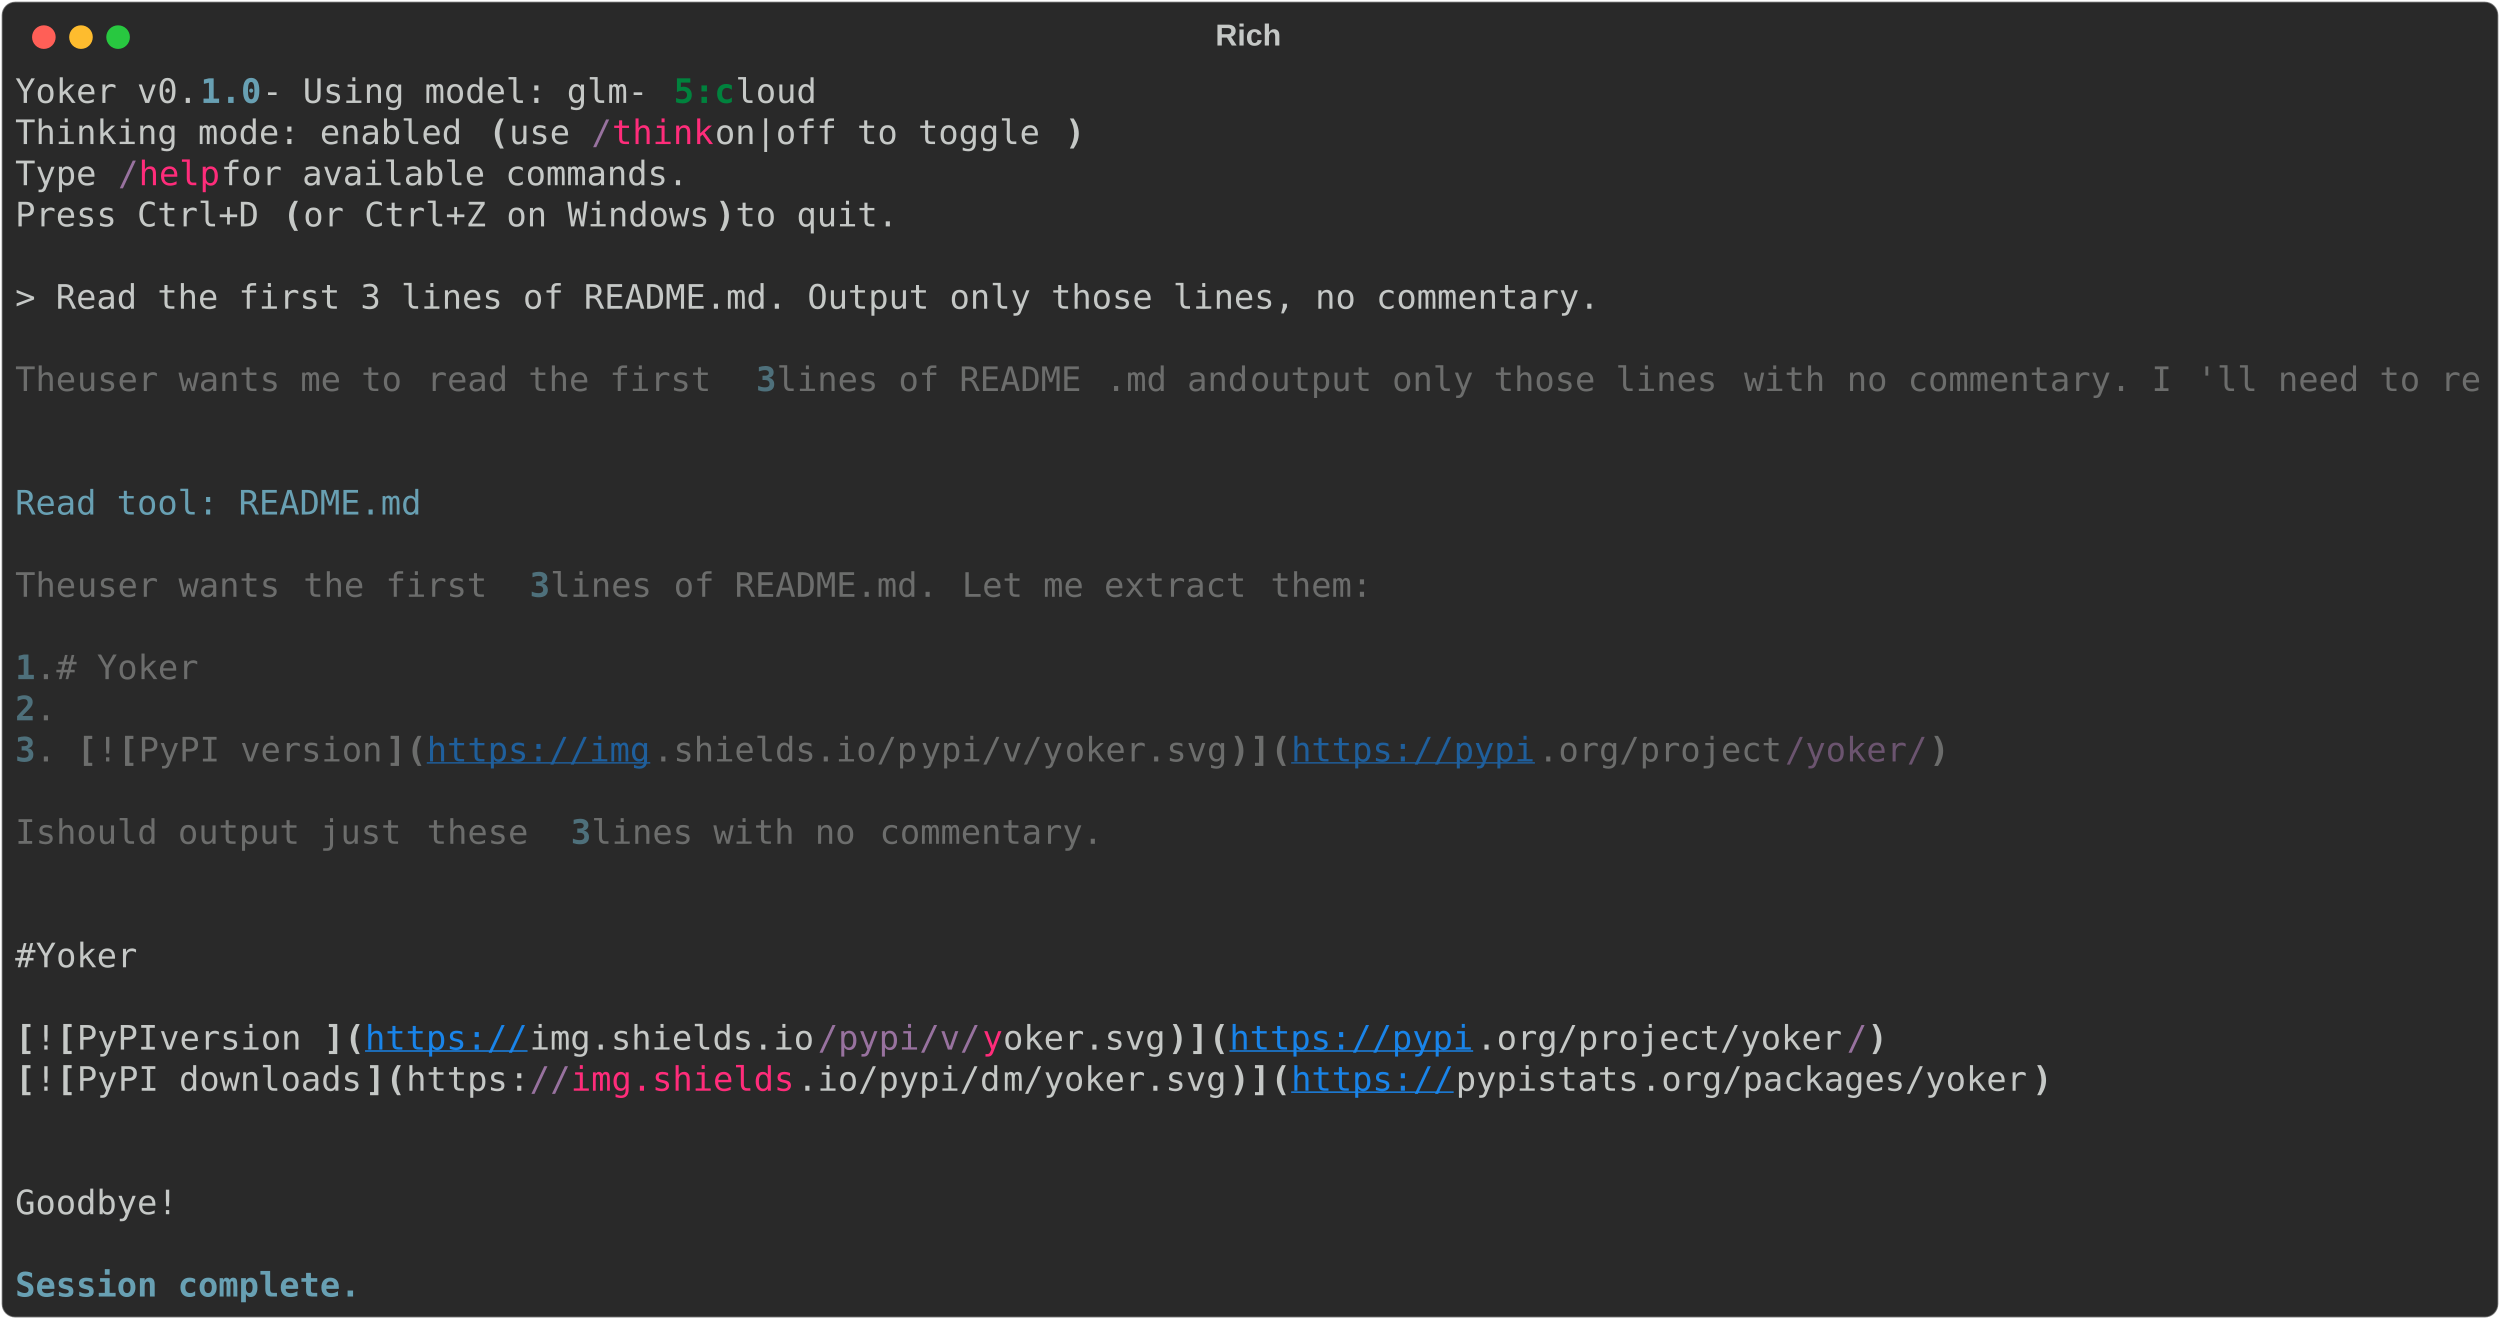
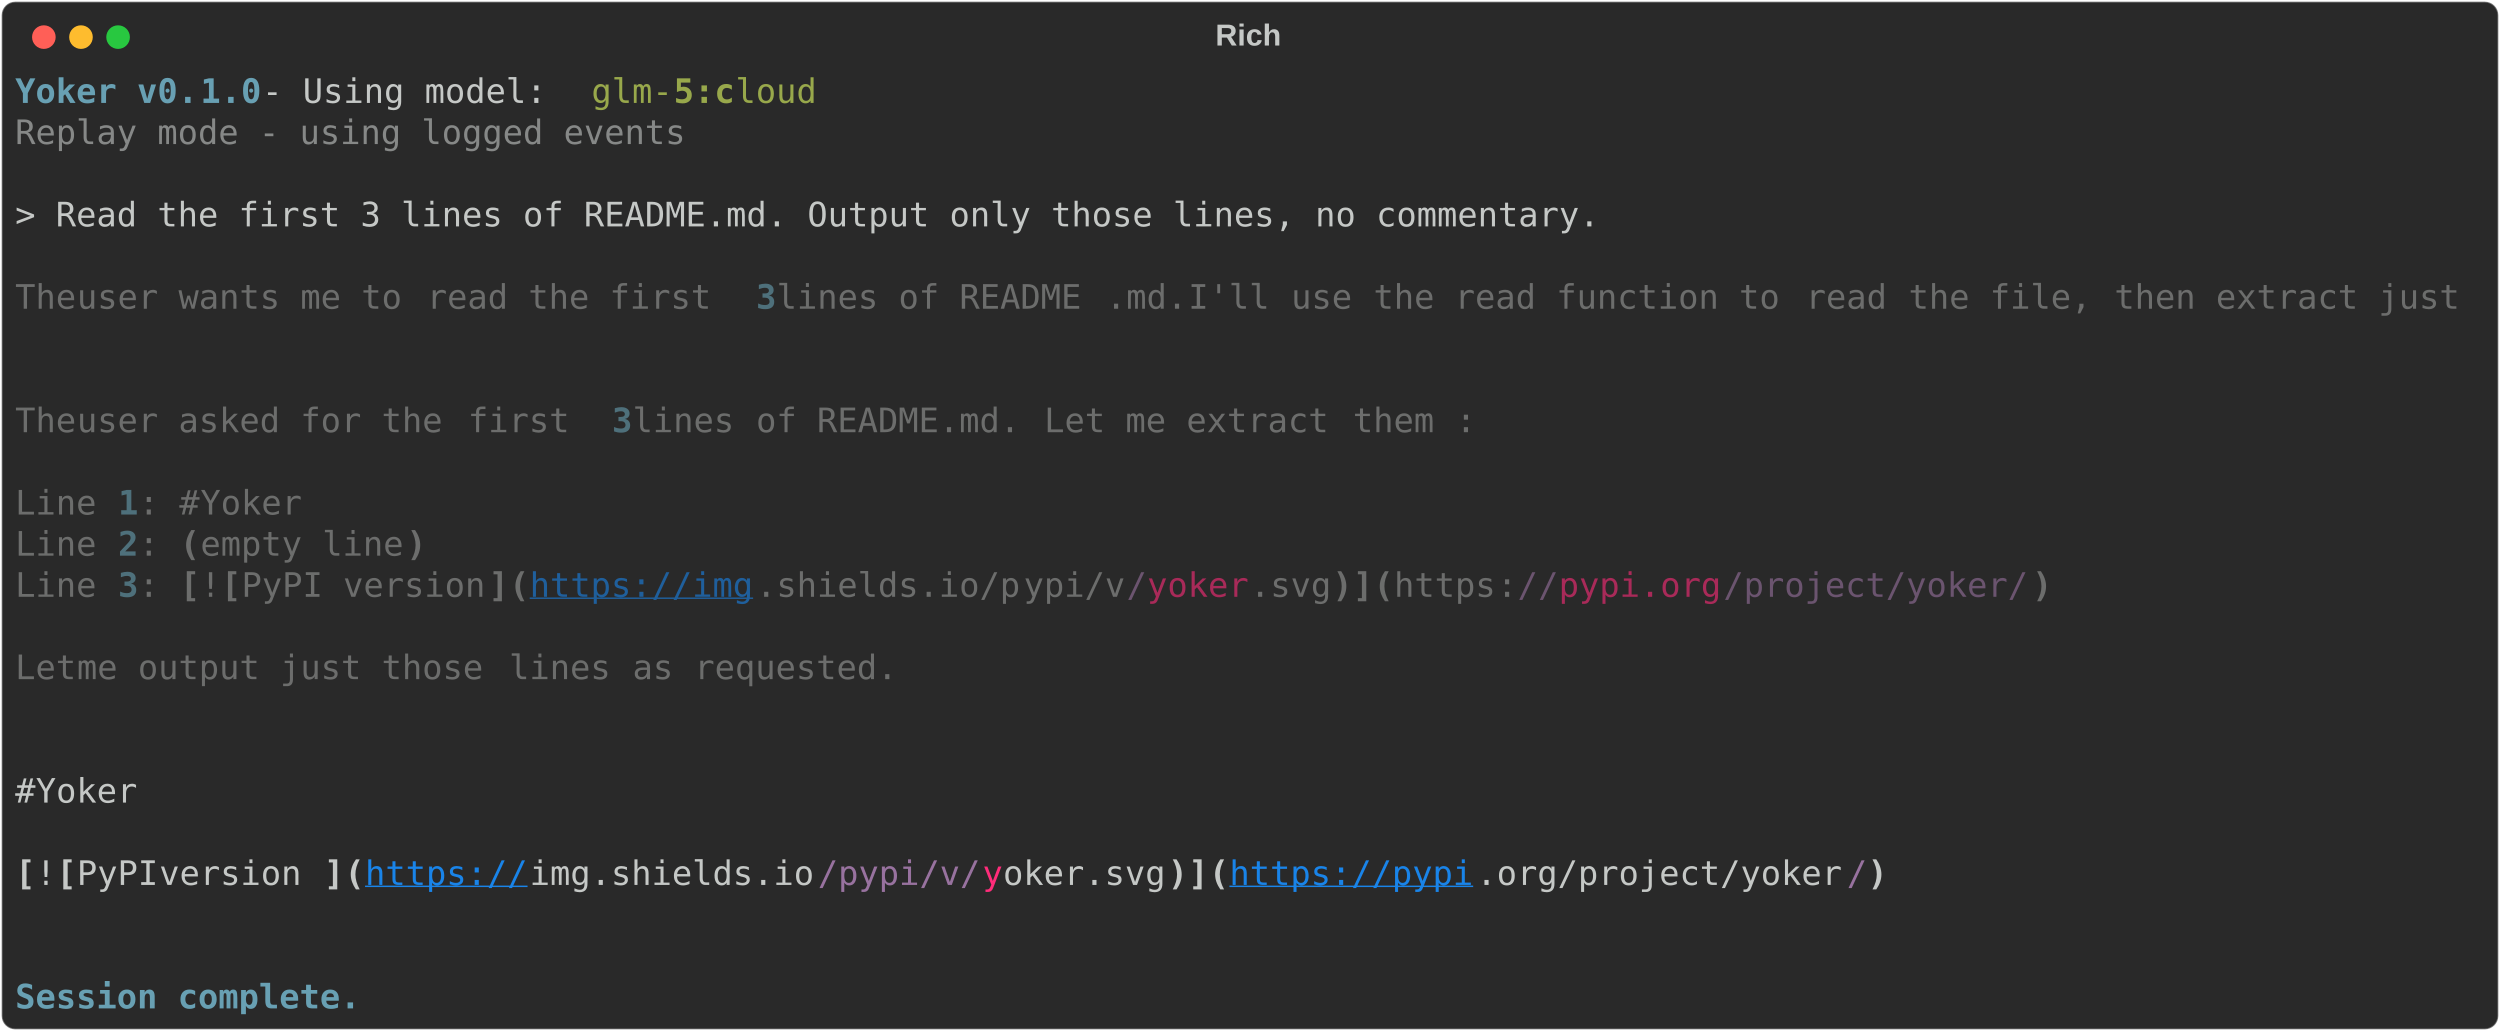
- <svg xmlns="http://www.w3.org/2000/svg" class="rich-terminal" viewBox="0 0 1482 782.0">
+ <svg xmlns="http://www.w3.org/2000/svg" class="rich-terminal" viewBox="0 0 1482 611.2">
  <style>

    @font-face {
        font-family: "Fira Code";
        src: local("FiraCode-Regular"),
                url("https://cdnjs.cloudflare.com/ajax/libs/firacode/6.2.0/woff2/FiraCode-Regular.woff2") format("woff2"),
                url("https://cdnjs.cloudflare.com/ajax/libs/firacode/6.2.0/woff/FiraCode-Regular.woff") format("woff");
        font-style: normal;
        font-weight: 400;
    }
    @font-face {
        font-family: "Fira Code";
        src: local("FiraCode-Bold"),
                url("https://cdnjs.cloudflare.com/ajax/libs/firacode/6.2.0/woff2/FiraCode-Bold.woff2") format("woff2"),
                url("https://cdnjs.cloudflare.com/ajax/libs/firacode/6.2.0/woff/FiraCode-Bold.woff") format("woff");
        font-style: bold;
        font-weight: 700;
    }

-     .terminal-3262639065-matrix {
+     .terminal-3754626904-matrix {
        font-family: Fira Code, monospace;
        font-size: 20px;
        line-height: 24.4px;
        font-variant-east-asian: full-width;
    }

-     .terminal-3262639065-title {
+     .terminal-3754626904-title {
        font-size: 18px;
        font-weight: bold;
        font-family: arial;
    }

-     .terminal-3262639065-r1 { fill: #c5c8c6 }
- .terminal-3262639065-r2 { fill: #68a0b3;font-weight: bold }
- .terminal-3262639065-r3 { fill: #00823d;font-weight: bold }
- .terminal-3262639065-r4 { fill: #c5c8c6;font-weight: bold }
- .terminal-3262639065-r5 { fill: #98729f }
- .terminal-3262639065-r6 { fill: #ff2c7a }
- .terminal-3262639065-r7 { fill: #6c6d6c }
- .terminal-3262639065-r8 { fill: #4e707b;font-weight: bold }
- .terminal-3262639065-r9 { fill: #68a0b3 }
- .terminal-3262639065-r10 { fill: #6c6d6c;font-weight: bold }
- .terminal-3262639065-r11 { fill: #1f5f9c;text-decoration: underline; }
- .terminal-3262639065-r12 { fill: #6b546f }
- .terminal-3262639065-r13 { fill: #1984e9;text-decoration: underline; }
+     .terminal-3754626904-r1 { fill: #68a0b3;font-weight: bold }
+ .terminal-3754626904-r2 { fill: #c5c8c6 }
+ .terminal-3754626904-r3 { fill: #98a84b }
+ .terminal-3754626904-r4 { fill: #98a84b;font-weight: bold }
+ .terminal-3754626904-r5 { fill: #868887 }
+ .terminal-3754626904-r6 { fill: #6c6d6c }
+ .terminal-3754626904-r7 { fill: #4e707b;font-weight: bold }
+ .terminal-3754626904-r8 { fill: #6c6d6c;font-weight: bold }
+ .terminal-3754626904-r9 { fill: #1f5f9c;text-decoration: underline; }
+ .terminal-3754626904-r10 { fill: #6b546f }
+ .terminal-3754626904-r11 { fill: #a92a59 }
+ .terminal-3754626904-r12 { fill: #c5c8c6;font-weight: bold }
+ .terminal-3754626904-r13 { fill: #1984e9;text-decoration: underline; }
+ .terminal-3754626904-r14 { fill: #98729f }
+ .terminal-3754626904-r15 { fill: #ff2c7a }
    </style>
  <defs>
-     <clipPath id="terminal-3262639065-clip-terminal">
-       <rect x="0" y="0" width="1463.0" height="731.0" />
-     </clipPath>
-     <clipPath id="terminal-3262639065-line-0">
+     <clipPath id="terminal-3754626904-clip-terminal">
+       <rect x="0" y="0" width="1463.0" height="560.2" />
+     </clipPath>
+     <clipPath id="terminal-3754626904-line-0">
      <rect x="0" y="1.5" width="1464" height="24.65" />
    </clipPath>
-     <clipPath id="terminal-3262639065-line-1">
+     <clipPath id="terminal-3754626904-line-1">
      <rect x="0" y="25.9" width="1464" height="24.65" />
    </clipPath>
-     <clipPath id="terminal-3262639065-line-2">
+     <clipPath id="terminal-3754626904-line-2">
      <rect x="0" y="50.3" width="1464" height="24.65" />
    </clipPath>
-     <clipPath id="terminal-3262639065-line-3">
+     <clipPath id="terminal-3754626904-line-3">
      <rect x="0" y="74.7" width="1464" height="24.65" />
    </clipPath>
-     <clipPath id="terminal-3262639065-line-4">
+     <clipPath id="terminal-3754626904-line-4">
      <rect x="0" y="99.1" width="1464" height="24.65" />
    </clipPath>
-     <clipPath id="terminal-3262639065-line-5">
+     <clipPath id="terminal-3754626904-line-5">
      <rect x="0" y="123.5" width="1464" height="24.65" />
    </clipPath>
-     <clipPath id="terminal-3262639065-line-6">
+     <clipPath id="terminal-3754626904-line-6">
      <rect x="0" y="147.9" width="1464" height="24.65" />
    </clipPath>
-     <clipPath id="terminal-3262639065-line-7">
+     <clipPath id="terminal-3754626904-line-7">
      <rect x="0" y="172.3" width="1464" height="24.65" />
    </clipPath>
-     <clipPath id="terminal-3262639065-line-8">
+     <clipPath id="terminal-3754626904-line-8">
      <rect x="0" y="196.7" width="1464" height="24.65" />
    </clipPath>
-     <clipPath id="terminal-3262639065-line-9">
+     <clipPath id="terminal-3754626904-line-9">
      <rect x="0" y="221.1" width="1464" height="24.65" />
    </clipPath>
-     <clipPath id="terminal-3262639065-line-10">
+     <clipPath id="terminal-3754626904-line-10">
      <rect x="0" y="245.5" width="1464" height="24.65" />
    </clipPath>
-     <clipPath id="terminal-3262639065-line-11">
+     <clipPath id="terminal-3754626904-line-11">
      <rect x="0" y="269.9" width="1464" height="24.65" />
    </clipPath>
-     <clipPath id="terminal-3262639065-line-12">
+     <clipPath id="terminal-3754626904-line-12">
      <rect x="0" y="294.3" width="1464" height="24.65" />
    </clipPath>
-     <clipPath id="terminal-3262639065-line-13">
+     <clipPath id="terminal-3754626904-line-13">
      <rect x="0" y="318.7" width="1464" height="24.65" />
    </clipPath>
-     <clipPath id="terminal-3262639065-line-14">
+     <clipPath id="terminal-3754626904-line-14">
      <rect x="0" y="343.1" width="1464" height="24.65" />
    </clipPath>
-     <clipPath id="terminal-3262639065-line-15">
+     <clipPath id="terminal-3754626904-line-15">
      <rect x="0" y="367.5" width="1464" height="24.65" />
    </clipPath>
-     <clipPath id="terminal-3262639065-line-16">
+     <clipPath id="terminal-3754626904-line-16">
      <rect x="0" y="391.9" width="1464" height="24.65" />
    </clipPath>
-     <clipPath id="terminal-3262639065-line-17">
+     <clipPath id="terminal-3754626904-line-17">
      <rect x="0" y="416.3" width="1464" height="24.65" />
    </clipPath>
-     <clipPath id="terminal-3262639065-line-18">
+     <clipPath id="terminal-3754626904-line-18">
      <rect x="0" y="440.7" width="1464" height="24.65" />
    </clipPath>
-     <clipPath id="terminal-3262639065-line-19">
+     <clipPath id="terminal-3754626904-line-19">
      <rect x="0" y="465.1" width="1464" height="24.65" />
    </clipPath>
-     <clipPath id="terminal-3262639065-line-20">
+     <clipPath id="terminal-3754626904-line-20">
      <rect x="0" y="489.5" width="1464" height="24.65" />
    </clipPath>
-     <clipPath id="terminal-3262639065-line-21">
+     <clipPath id="terminal-3754626904-line-21">
      <rect x="0" y="513.9" width="1464" height="24.65" />
    </clipPath>
-     <clipPath id="terminal-3262639065-line-22">
-       <rect x="0" y="538.3" width="1464" height="24.65" />
-     </clipPath>
-     <clipPath id="terminal-3262639065-line-23">
-       <rect x="0" y="562.7" width="1464" height="24.65" />
-     </clipPath>
-     <clipPath id="terminal-3262639065-line-24">
-       <rect x="0" y="587.1" width="1464" height="24.65" />
-     </clipPath>
-     <clipPath id="terminal-3262639065-line-25">
-       <rect x="0" y="611.5" width="1464" height="24.65" />
-     </clipPath>
-     <clipPath id="terminal-3262639065-line-26">
-       <rect x="0" y="635.9" width="1464" height="24.65" />
-     </clipPath>
-     <clipPath id="terminal-3262639065-line-27">
-       <rect x="0" y="660.3" width="1464" height="24.65" />
-     </clipPath>
-     <clipPath id="terminal-3262639065-line-28">
-       <rect x="0" y="684.7" width="1464" height="24.65" />
-     </clipPath>
  </defs>
-   <rect fill="#292929" stroke="rgba(255,255,255,0.35)" stroke-width="1" x="1" y="1" width="1480" height="780" rx="8" />
-   <text class="terminal-3262639065-title" fill="#c5c8c6" text-anchor="middle" x="740" y="27">Rich</text>
+   <rect fill="#292929" stroke="rgba(255,255,255,0.35)" stroke-width="1" x="1" y="1" width="1480" height="609.2" rx="8" />
+   <text class="terminal-3754626904-title" fill="#c5c8c6" text-anchor="middle" x="740" y="27">Rich</text>
  <g transform="translate(26,22)">
    <circle cx="0" cy="0" r="7" fill="#ff5f57" />
    <circle cx="22" cy="0" r="7" fill="#febc2e" />
    <circle cx="44" cy="0" r="7" fill="#28c840" />
  </g>
-   <g transform="translate(9, 41)" clip-path="url(#terminal-3262639065-clip-terminal)">
-     <g class="terminal-3262639065-matrix">
-       <text class="terminal-3262639065-r1" x="0" y="20" textLength="109.8" clip-path="url(#terminal-3262639065-line-0)">Yoker v0.</text>
-       <text class="terminal-3262639065-r2" x="109.8" y="20" textLength="36.6" clip-path="url(#terminal-3262639065-line-0)">1.0</text>
-       <text class="terminal-3262639065-r1" x="146.4" y="20" textLength="244" clip-path="url(#terminal-3262639065-line-0)"> - Using model: glm-</text>
-       <text class="terminal-3262639065-r3" x="390.4" y="20" textLength="36.6" clip-path="url(#terminal-3262639065-line-0)">5:c</text>
-       <text class="terminal-3262639065-r1" x="427" y="20" textLength="48.8" clip-path="url(#terminal-3262639065-line-0)">loud</text>
-       <text class="terminal-3262639065-r1" x="1464" y="20" textLength="12.2" clip-path="url(#terminal-3262639065-line-0)">
- </text>
-       <text class="terminal-3262639065-r1" x="0" y="44.4" textLength="280.6" clip-path="url(#terminal-3262639065-line-1)">Thinking mode: enabled </text>
-       <text class="terminal-3262639065-r4" x="280.6" y="44.4" textLength="12.2" clip-path="url(#terminal-3262639065-line-1)">(</text>
-       <text class="terminal-3262639065-r1" x="292.8" y="44.4" textLength="48.8" clip-path="url(#terminal-3262639065-line-1)">use </text>
-       <text class="terminal-3262639065-r5" x="341.6" y="44.4" textLength="12.2" clip-path="url(#terminal-3262639065-line-1)">/</text>
-       <text class="terminal-3262639065-r6" x="353.8" y="44.4" textLength="61" clip-path="url(#terminal-3262639065-line-1)">think</text>
-       <text class="terminal-3262639065-r1" x="414.8" y="44.4" textLength="207.4" clip-path="url(#terminal-3262639065-line-1)"> on|off to toggle</text>
-       <text class="terminal-3262639065-r4" x="622.2" y="44.4" textLength="12.2" clip-path="url(#terminal-3262639065-line-1)">)</text>
-       <text class="terminal-3262639065-r1" x="1464" y="44.4" textLength="12.2" clip-path="url(#terminal-3262639065-line-1)">
- </text>
-       <text class="terminal-3262639065-r1" x="0" y="68.8" textLength="61" clip-path="url(#terminal-3262639065-line-2)">Type </text>
-       <text class="terminal-3262639065-r5" x="61" y="68.8" textLength="12.2" clip-path="url(#terminal-3262639065-line-2)">/</text>
-       <text class="terminal-3262639065-r6" x="73.2" y="68.8" textLength="48.8" clip-path="url(#terminal-3262639065-line-2)">help</text>
-       <text class="terminal-3262639065-r1" x="122" y="68.8" textLength="292.8" clip-path="url(#terminal-3262639065-line-2)"> for available commands.</text>
-       <text class="terminal-3262639065-r1" x="1464" y="68.8" textLength="12.2" clip-path="url(#terminal-3262639065-line-2)">
- </text>
-       <text class="terminal-3262639065-r1" x="0" y="93.2" textLength="158.6" clip-path="url(#terminal-3262639065-line-3)">Press Ctrl+D </text>
-       <text class="terminal-3262639065-r4" x="158.6" y="93.2" textLength="12.2" clip-path="url(#terminal-3262639065-line-3)">(</text>
-       <text class="terminal-3262639065-r1" x="170.8" y="93.2" textLength="244" clip-path="url(#terminal-3262639065-line-3)">or Ctrl+Z on Windows</text>
-       <text class="terminal-3262639065-r4" x="414.8" y="93.2" textLength="12.2" clip-path="url(#terminal-3262639065-line-3)">)</text>
-       <text class="terminal-3262639065-r1" x="427" y="93.2" textLength="109.8" clip-path="url(#terminal-3262639065-line-3)"> to quit.</text>
-       <text class="terminal-3262639065-r1" x="1464" y="93.2" textLength="12.2" clip-path="url(#terminal-3262639065-line-3)">
- </text>
-       <text class="terminal-3262639065-r1" x="1464" y="117.6" textLength="12.2" clip-path="url(#terminal-3262639065-line-4)">
- </text>
-       <text class="terminal-3262639065-r1" x="0" y="142" textLength="951.6" clip-path="url(#terminal-3262639065-line-5)">&gt; Read the first 3 lines of README.md. Output only those lines, no commentary.</text>
-       <text class="terminal-3262639065-r1" x="1464" y="142" textLength="12.2" clip-path="url(#terminal-3262639065-line-5)">
- </text>
-       <text class="terminal-3262639065-r1" x="1464" y="166.4" textLength="12.2" clip-path="url(#terminal-3262639065-line-6)">
- </text>
-       <text class="terminal-3262639065-r7" x="0" y="190.8" textLength="36.6" clip-path="url(#terminal-3262639065-line-7)">The</text>
-       <text class="terminal-3262639065-r7" x="36.6" y="190.8" textLength="207.4" clip-path="url(#terminal-3262639065-line-7)"> user wants me to</text>
-       <text class="terminal-3262639065-r7" x="244" y="190.8" textLength="183" clip-path="url(#terminal-3262639065-line-7)"> read the first</text>
-       <text class="terminal-3262639065-r8" x="439.2" y="190.8" textLength="12.2" clip-path="url(#terminal-3262639065-line-7)">3</text>
-       <text class="terminal-3262639065-r7" x="451.4" y="190.8" textLength="195.2" clip-path="url(#terminal-3262639065-line-7)"> lines of README</text>
-       <text class="terminal-3262639065-r7" x="646.6" y="190.8" textLength="85.4" clip-path="url(#terminal-3262639065-line-7)">.md and</text>
-       <text class="terminal-3262639065-r7" x="732" y="190.8" textLength="292.8" clip-path="url(#terminal-3262639065-line-7)"> output only those lines</text>
-       <text class="terminal-3262639065-r7" x="1024.8" y="190.8" textLength="61" clip-path="url(#terminal-3262639065-line-7)"> with</text>
-       <text class="terminal-3262639065-r7" x="1085.8" y="190.8" textLength="207.4" clip-path="url(#terminal-3262639065-line-7)"> no commentary. I</text>
-       <text class="terminal-3262639065-r7" x="1293.2" y="190.8" textLength="170.8" clip-path="url(#terminal-3262639065-line-7)">'ll need to re</text>
-       <text class="terminal-3262639065-r1" x="1464" y="190.8" textLength="12.2" clip-path="url(#terminal-3262639065-line-7)">
- </text>
-       <text class="terminal-3262639065-r1" x="1464" y="215.2" textLength="12.2" clip-path="url(#terminal-3262639065-line-8)">
- </text>
-       <text class="terminal-3262639065-r1" x="1464" y="239.6" textLength="12.2" clip-path="url(#terminal-3262639065-line-9)">
- </text>
-       <text class="terminal-3262639065-r9" x="0" y="264" textLength="244" clip-path="url(#terminal-3262639065-line-10)">Read tool: README.md</text>
-       <text class="terminal-3262639065-r1" x="1464" y="264" textLength="12.2" clip-path="url(#terminal-3262639065-line-10)">
- </text>
-       <text class="terminal-3262639065-r1" x="1464" y="288.4" textLength="12.2" clip-path="url(#terminal-3262639065-line-11)">
- </text>
-       <text class="terminal-3262639065-r7" x="0" y="312.8" textLength="36.6" clip-path="url(#terminal-3262639065-line-12)">The</text>
-       <text class="terminal-3262639065-r7" x="36.6" y="312.8" textLength="134.2" clip-path="url(#terminal-3262639065-line-12)"> user wants</text>
-       <text class="terminal-3262639065-r7" x="170.8" y="312.8" textLength="48.8" clip-path="url(#terminal-3262639065-line-12)"> the</text>
-       <text class="terminal-3262639065-r7" x="219.6" y="312.8" textLength="85.4" clip-path="url(#terminal-3262639065-line-12)"> first </text>
-       <text class="terminal-3262639065-r8" x="305" y="312.8" textLength="12.2" clip-path="url(#terminal-3262639065-line-12)">3</text>
-       <text class="terminal-3262639065-r7" x="317.2" y="312.8" textLength="73.2" clip-path="url(#terminal-3262639065-line-12)"> lines</text>
-       <text class="terminal-3262639065-r7" x="390.4" y="312.8" textLength="170.8" clip-path="url(#terminal-3262639065-line-12)"> of README.md.</text>
-       <text class="terminal-3262639065-r7" x="561.2" y="312.8" textLength="183" clip-path="url(#terminal-3262639065-line-12)"> Let me extract</text>
-       <text class="terminal-3262639065-r7" x="744.2" y="312.8" textLength="73.2" clip-path="url(#terminal-3262639065-line-12)"> them:</text>
-       <text class="terminal-3262639065-r1" x="1464" y="312.8" textLength="12.2" clip-path="url(#terminal-3262639065-line-12)">
- </text>
-       <text class="terminal-3262639065-r1" x="1464" y="337.2" textLength="12.2" clip-path="url(#terminal-3262639065-line-13)">
- </text>
-       <text class="terminal-3262639065-r8" x="0" y="361.6" textLength="12.2" clip-path="url(#terminal-3262639065-line-14)">1</text>
-       <text class="terminal-3262639065-r7" x="12.2" y="361.6" textLength="12.2" clip-path="url(#terminal-3262639065-line-14)">.</text>
-       <text class="terminal-3262639065-r7" x="24.4" y="361.6" textLength="97.6" clip-path="url(#terminal-3262639065-line-14)"> # Yoker</text>
-       <text class="terminal-3262639065-r1" x="1464" y="361.6" textLength="12.2" clip-path="url(#terminal-3262639065-line-14)">
- </text>
-       <text class="terminal-3262639065-r8" x="0" y="386" textLength="12.2" clip-path="url(#terminal-3262639065-line-15)">2</text>
-       <text class="terminal-3262639065-r7" x="12.2" y="386" textLength="12.2" clip-path="url(#terminal-3262639065-line-15)">.</text>
-       <text class="terminal-3262639065-r1" x="1464" y="386" textLength="12.2" clip-path="url(#terminal-3262639065-line-15)">
- </text>
-       <text class="terminal-3262639065-r8" x="0" y="410.4" textLength="12.2" clip-path="url(#terminal-3262639065-line-16)">3</text>
-       <text class="terminal-3262639065-r7" x="12.2" y="410.4" textLength="24.4" clip-path="url(#terminal-3262639065-line-16)">. </text>
-       <text class="terminal-3262639065-r10" x="36.6" y="410.4" textLength="12.2" clip-path="url(#terminal-3262639065-line-16)">[</text>
-       <text class="terminal-3262639065-r7" x="48.8" y="410.4" textLength="12.2" clip-path="url(#terminal-3262639065-line-16)">!</text>
-       <text class="terminal-3262639065-r10" x="61" y="410.4" textLength="12.2" clip-path="url(#terminal-3262639065-line-16)">[</text>
-       <text class="terminal-3262639065-r7" x="73.2" y="410.4" textLength="146.4" clip-path="url(#terminal-3262639065-line-16)">PyPI version</text>
-       <text class="terminal-3262639065-r10" x="219.6" y="410.4" textLength="12.2" clip-path="url(#terminal-3262639065-line-16)">]</text>
-       <text class="terminal-3262639065-r10" x="231.8" y="410.4" textLength="12.2" clip-path="url(#terminal-3262639065-line-16)">(</text>
-       <text class="terminal-3262639065-r11" x="244" y="410.4" textLength="134.2" clip-path="url(#terminal-3262639065-line-16)">https://img</text>
-       <text class="terminal-3262639065-r7" x="378.2" y="410.4" textLength="158.6" clip-path="url(#terminal-3262639065-line-16)">.shields.io/p</text>
-       <text class="terminal-3262639065-r7" x="536.8" y="410.4" textLength="85.4" clip-path="url(#terminal-3262639065-line-16)">ypi/v/y</text>
-       <text class="terminal-3262639065-r7" x="622.2" y="410.4" textLength="97.6" clip-path="url(#terminal-3262639065-line-16)">oker.svg</text>
-       <text class="terminal-3262639065-r10" x="719.8" y="410.4" textLength="12.2" clip-path="url(#terminal-3262639065-line-16)">)</text>
-       <text class="terminal-3262639065-r10" x="732" y="410.4" textLength="12.2" clip-path="url(#terminal-3262639065-line-16)">]</text>
-       <text class="terminal-3262639065-r10" x="744.2" y="410.4" textLength="12.2" clip-path="url(#terminal-3262639065-line-16)">(</text>
-       <text class="terminal-3262639065-r11" x="756.4" y="410.4" textLength="146.4" clip-path="url(#terminal-3262639065-line-16)">https://pypi</text>
-       <text class="terminal-3262639065-r7" x="902.8" y="410.4" textLength="146.4" clip-path="url(#terminal-3262639065-line-16)">.org/project</text>
-       <text class="terminal-3262639065-r12" x="1049.2" y="410.4" textLength="85.4" clip-path="url(#terminal-3262639065-line-16)">/yoker/</text>
-       <text class="terminal-3262639065-r10" x="1134.6" y="410.4" textLength="12.2" clip-path="url(#terminal-3262639065-line-16)">)</text>
-       <text class="terminal-3262639065-r1" x="1464" y="410.4" textLength="12.2" clip-path="url(#terminal-3262639065-line-16)">
- </text>
-       <text class="terminal-3262639065-r1" x="1464" y="434.8" textLength="12.2" clip-path="url(#terminal-3262639065-line-17)">
- </text>
-       <text class="terminal-3262639065-r7" x="0" y="459.2" textLength="12.2" clip-path="url(#terminal-3262639065-line-18)">I</text>
-       <text class="terminal-3262639065-r7" x="12.2" y="459.2" textLength="231.8" clip-path="url(#terminal-3262639065-line-18)"> should output just</text>
-       <text class="terminal-3262639065-r7" x="244" y="459.2" textLength="73.2" clip-path="url(#terminal-3262639065-line-18)"> these</text>
-       <text class="terminal-3262639065-r8" x="329.4" y="459.2" textLength="12.2" clip-path="url(#terminal-3262639065-line-18)">3</text>
-       <text class="terminal-3262639065-r7" x="341.6" y="459.2" textLength="170.8" clip-path="url(#terminal-3262639065-line-18)"> lines with no</text>
-       <text class="terminal-3262639065-r7" x="512.4" y="459.2" textLength="146.4" clip-path="url(#terminal-3262639065-line-18)"> commentary.</text>
-       <text class="terminal-3262639065-r1" x="1464" y="459.2" textLength="12.2" clip-path="url(#terminal-3262639065-line-18)">
- </text>
-       <text class="terminal-3262639065-r1" x="1464" y="483.6" textLength="12.2" clip-path="url(#terminal-3262639065-line-19)">
- </text>
-       <text class="terminal-3262639065-r1" x="1464" y="508" textLength="12.2" clip-path="url(#terminal-3262639065-line-20)">
- </text>
-       <text class="terminal-3262639065-r1" x="0" y="532.4" textLength="12.2" clip-path="url(#terminal-3262639065-line-21)">#</text>
-       <text class="terminal-3262639065-r1" x="12.2" y="532.4" textLength="73.2" clip-path="url(#terminal-3262639065-line-21)"> Yoker</text>
-       <text class="terminal-3262639065-r1" x="1464" y="532.4" textLength="12.2" clip-path="url(#terminal-3262639065-line-21)">
- </text>
-       <text class="terminal-3262639065-r1" x="1464" y="556.8" textLength="12.2" clip-path="url(#terminal-3262639065-line-22)">
- </text>
-       <text class="terminal-3262639065-r4" x="0" y="581.2" textLength="12.2" clip-path="url(#terminal-3262639065-line-23)">[</text>
-       <text class="terminal-3262639065-r1" x="12.2" y="581.2" textLength="12.2" clip-path="url(#terminal-3262639065-line-23)">!</text>
-       <text class="terminal-3262639065-r4" x="24.4" y="581.2" textLength="12.2" clip-path="url(#terminal-3262639065-line-23)">[</text>
-       <text class="terminal-3262639065-r1" x="36.6" y="581.2" textLength="48.8" clip-path="url(#terminal-3262639065-line-23)">PyPI</text>
-       <text class="terminal-3262639065-r1" x="85.4" y="581.2" textLength="97.6" clip-path="url(#terminal-3262639065-line-23)"> version</text>
-       <text class="terminal-3262639065-r4" x="183" y="581.2" textLength="12.2" clip-path="url(#terminal-3262639065-line-23)">]</text>
-       <text class="terminal-3262639065-r4" x="195.2" y="581.2" textLength="12.2" clip-path="url(#terminal-3262639065-line-23)">(</text>
-       <text class="terminal-3262639065-r13" x="207.4" y="581.2" textLength="97.6" clip-path="url(#terminal-3262639065-line-23)">https://</text>
-       <text class="terminal-3262639065-r1" x="305" y="581.2" textLength="170.8" clip-path="url(#terminal-3262639065-line-23)">img.shields.io</text>
-       <text class="terminal-3262639065-r5" x="475.8" y="581.2" textLength="97.6" clip-path="url(#terminal-3262639065-line-23)">/pypi/v/</text>
-       <text class="terminal-3262639065-r6" x="573.4" y="581.2" textLength="12.2" clip-path="url(#terminal-3262639065-line-23)">y</text>
-       <text class="terminal-3262639065-r1" x="585.6" y="581.2" textLength="97.6" clip-path="url(#terminal-3262639065-line-23)">oker.svg</text>
-       <text class="terminal-3262639065-r4" x="683.2" y="581.2" textLength="12.2" clip-path="url(#terminal-3262639065-line-23)">)</text>
-       <text class="terminal-3262639065-r4" x="695.4" y="581.2" textLength="12.2" clip-path="url(#terminal-3262639065-line-23)">]</text>
-       <text class="terminal-3262639065-r4" x="707.6" y="581.2" textLength="12.2" clip-path="url(#terminal-3262639065-line-23)">(</text>
-       <text class="terminal-3262639065-r13" x="719.8" y="581.2" textLength="146.4" clip-path="url(#terminal-3262639065-line-23)">https://pypi</text>
-       <text class="terminal-3262639065-r1" x="866.2" y="581.2" textLength="219.6" clip-path="url(#terminal-3262639065-line-23)">.org/project/yoker</text>
-       <text class="terminal-3262639065-r5" x="1085.8" y="581.2" textLength="12.2" clip-path="url(#terminal-3262639065-line-23)">/</text>
-       <text class="terminal-3262639065-r4" x="1098" y="581.2" textLength="12.2" clip-path="url(#terminal-3262639065-line-23)">)</text>
-       <text class="terminal-3262639065-r1" x="1464" y="581.2" textLength="12.2" clip-path="url(#terminal-3262639065-line-23)">
- </text>
-       <text class="terminal-3262639065-r4" x="0" y="605.6" textLength="12.2" clip-path="url(#terminal-3262639065-line-24)">[</text>
-       <text class="terminal-3262639065-r1" x="12.2" y="605.6" textLength="12.2" clip-path="url(#terminal-3262639065-line-24)">!</text>
-       <text class="terminal-3262639065-r4" x="24.4" y="605.6" textLength="12.2" clip-path="url(#terminal-3262639065-line-24)">[</text>
-       <text class="terminal-3262639065-r1" x="36.6" y="605.6" textLength="24.4" clip-path="url(#terminal-3262639065-line-24)">Py</text>
-       <text class="terminal-3262639065-r1" x="61" y="605.6" textLength="146.4" clip-path="url(#terminal-3262639065-line-24)">PI downloads</text>
-       <text class="terminal-3262639065-r4" x="207.4" y="605.6" textLength="12.2" clip-path="url(#terminal-3262639065-line-24)">]</text>
-       <text class="terminal-3262639065-r4" x="219.6" y="605.6" textLength="12.2" clip-path="url(#terminal-3262639065-line-24)">(</text>
-       <text class="terminal-3262639065-r1" x="231.8" y="605.6" textLength="61" clip-path="url(#terminal-3262639065-line-24)">https</text>
-       <text class="terminal-3262639065-r1" x="292.8" y="605.6" textLength="12.2" clip-path="url(#terminal-3262639065-line-24)">:</text>
-       <text class="terminal-3262639065-r5" x="305" y="605.6" textLength="12.2" clip-path="url(#terminal-3262639065-line-24)">/</text>
-       <text class="terminal-3262639065-r5" x="317.2" y="605.6" textLength="12.2" clip-path="url(#terminal-3262639065-line-24)">/</text>
-       <text class="terminal-3262639065-r6" x="329.4" y="605.6" textLength="134.2" clip-path="url(#terminal-3262639065-line-24)">img.shields</text>
-       <text class="terminal-3262639065-r1" x="463.6" y="605.6" textLength="122" clip-path="url(#terminal-3262639065-line-24)">.io/pypi/d</text>
-       <text class="terminal-3262639065-r1" x="585.6" y="605.6" textLength="134.2" clip-path="url(#terminal-3262639065-line-24)">m/yoker.svg</text>
-       <text class="terminal-3262639065-r4" x="719.8" y="605.6" textLength="12.2" clip-path="url(#terminal-3262639065-line-24)">)</text>
-       <text class="terminal-3262639065-r4" x="732" y="605.6" textLength="12.2" clip-path="url(#terminal-3262639065-line-24)">]</text>
-       <text class="terminal-3262639065-r4" x="744.2" y="605.6" textLength="12.2" clip-path="url(#terminal-3262639065-line-24)">(</text>
-       <text class="terminal-3262639065-r13" x="756.4" y="605.6" textLength="97.6" clip-path="url(#terminal-3262639065-line-24)">https://</text>
-       <text class="terminal-3262639065-r1" x="854" y="605.6" textLength="109.8" clip-path="url(#terminal-3262639065-line-24)">pypistats</text>
-       <text class="terminal-3262639065-r1" x="963.8" y="605.6" textLength="231.8" clip-path="url(#terminal-3262639065-line-24)">.org/packages/yoker</text>
-       <text class="terminal-3262639065-r4" x="1195.6" y="605.6" textLength="12.2" clip-path="url(#terminal-3262639065-line-24)">)</text>
-       <text class="terminal-3262639065-r1" x="1464" y="605.6" textLength="12.2" clip-path="url(#terminal-3262639065-line-24)">
- </text>
-       <text class="terminal-3262639065-r1" x="1464" y="630" textLength="12.2" clip-path="url(#terminal-3262639065-line-25)">
- </text>
-       <text class="terminal-3262639065-r1" x="1464" y="654.4" textLength="12.2" clip-path="url(#terminal-3262639065-line-26)">
- </text>
-       <text class="terminal-3262639065-r1" x="0" y="678.8" textLength="97.6" clip-path="url(#terminal-3262639065-line-27)">Goodbye!</text>
-       <text class="terminal-3262639065-r1" x="1464" y="678.8" textLength="12.2" clip-path="url(#terminal-3262639065-line-27)">
- </text>
-       <text class="terminal-3262639065-r1" x="1464" y="703.2" textLength="12.2" clip-path="url(#terminal-3262639065-line-28)">
- </text>
-       <text class="terminal-3262639065-r2" x="0" y="727.6" textLength="207.4" clip-path="url(#terminal-3262639065-line-29)">Session complete.</text>
-       <text class="terminal-3262639065-r1" x="1464" y="727.6" textLength="12.2" clip-path="url(#terminal-3262639065-line-29)">
+   <g transform="translate(9, 41)" clip-path="url(#terminal-3754626904-clip-terminal)">
+     <g class="terminal-3754626904-matrix">
+       <text class="terminal-3754626904-r1" x="0" y="20" textLength="109.8" clip-path="url(#terminal-3754626904-line-0)">Yoker v0.</text>
+       <text class="terminal-3754626904-r1" x="109.8" y="20" textLength="36.6" clip-path="url(#terminal-3754626904-line-0)">1.0</text>
+       <text class="terminal-3754626904-r2" x="146.4" y="20" textLength="195.2" clip-path="url(#terminal-3754626904-line-0)"> - Using model: </text>
+       <text class="terminal-3754626904-r3" x="341.6" y="20" textLength="48.8" clip-path="url(#terminal-3754626904-line-0)">glm-</text>
+       <text class="terminal-3754626904-r4" x="390.4" y="20" textLength="36.6" clip-path="url(#terminal-3754626904-line-0)">5:c</text>
+       <text class="terminal-3754626904-r3" x="427" y="20" textLength="48.8" clip-path="url(#terminal-3754626904-line-0)">loud</text>
+       <text class="terminal-3754626904-r2" x="1464" y="20" textLength="12.2" clip-path="url(#terminal-3754626904-line-0)">
+ </text>
+       <text class="terminal-3754626904-r5" x="0" y="44.4" textLength="402.6" clip-path="url(#terminal-3754626904-line-1)">Replay mode - using logged events</text>
+       <text class="terminal-3754626904-r2" x="1464" y="44.4" textLength="12.2" clip-path="url(#terminal-3754626904-line-1)">
+ </text>
+       <text class="terminal-3754626904-r2" x="1464" y="68.8" textLength="12.2" clip-path="url(#terminal-3754626904-line-2)">
+ </text>
+       <text class="terminal-3754626904-r2" x="0" y="93.2" textLength="951.6" clip-path="url(#terminal-3754626904-line-3)">&gt; Read the first 3 lines of README.md. Output only those lines, no commentary.</text>
+       <text class="terminal-3754626904-r2" x="1464" y="93.2" textLength="12.2" clip-path="url(#terminal-3754626904-line-3)">
+ </text>
+       <text class="terminal-3754626904-r2" x="1464" y="117.6" textLength="12.2" clip-path="url(#terminal-3754626904-line-4)">
+ </text>
+       <text class="terminal-3754626904-r6" x="0" y="142" textLength="36.6" clip-path="url(#terminal-3754626904-line-5)">The</text>
+       <text class="terminal-3754626904-r6" x="36.6" y="142" textLength="207.4" clip-path="url(#terminal-3754626904-line-5)"> user wants me to</text>
+       <text class="terminal-3754626904-r6" x="244" y="142" textLength="183" clip-path="url(#terminal-3754626904-line-5)"> read the first</text>
+       <text class="terminal-3754626904-r7" x="439.2" y="142" textLength="12.2" clip-path="url(#terminal-3754626904-line-5)">3</text>
+       <text class="terminal-3754626904-r6" x="451.4" y="142" textLength="195.2" clip-path="url(#terminal-3754626904-line-5)"> lines of README</text>
+       <text class="terminal-3754626904-r6" x="646.6" y="142" textLength="48.8" clip-path="url(#terminal-3754626904-line-5)">.md.</text>
+       <text class="terminal-3754626904-r6" x="695.4" y="142" textLength="61" clip-path="url(#terminal-3754626904-line-5)"> I'll</text>
+       <text class="terminal-3754626904-r6" x="756.4" y="142" textLength="48.8" clip-path="url(#terminal-3754626904-line-5)"> use</text>
+       <text class="terminal-3754626904-r6" x="805.2" y="142" textLength="256.2" clip-path="url(#terminal-3754626904-line-5)"> the read function to</text>
+       <text class="terminal-3754626904-r6" x="1061.4" y="142" textLength="61" clip-path="url(#terminal-3754626904-line-5)"> read</text>
+       <text class="terminal-3754626904-r6" x="1122.4" y="142" textLength="122" clip-path="url(#terminal-3754626904-line-5)"> the file,</text>
+       <text class="terminal-3754626904-r6" x="1244.4" y="142" textLength="219.6" clip-path="url(#terminal-3754626904-line-5)"> then extract just</text>
+       <text class="terminal-3754626904-r2" x="1464" y="142" textLength="12.2" clip-path="url(#terminal-3754626904-line-5)">
+ </text>
+       <text class="terminal-3754626904-r2" x="1464" y="166.4" textLength="12.2" clip-path="url(#terminal-3754626904-line-6)">
+ </text>
+       <text class="terminal-3754626904-r2" x="1464" y="190.8" textLength="12.2" clip-path="url(#terminal-3754626904-line-7)">
+ </text>
+       <text class="terminal-3754626904-r6" x="0" y="215.2" textLength="36.6" clip-path="url(#terminal-3754626904-line-8)">The</text>
+       <text class="terminal-3754626904-r6" x="36.6" y="215.2" textLength="231.8" clip-path="url(#terminal-3754626904-line-8)"> user asked for the</text>
+       <text class="terminal-3754626904-r6" x="268.4" y="215.2" textLength="85.4" clip-path="url(#terminal-3754626904-line-8)"> first </text>
+       <text class="terminal-3754626904-r7" x="353.8" y="215.2" textLength="12.2" clip-path="url(#terminal-3754626904-line-8)">3</text>
+       <text class="terminal-3754626904-r6" x="366" y="215.2" textLength="73.2" clip-path="url(#terminal-3754626904-line-8)"> lines</text>
+       <text class="terminal-3754626904-r6" x="439.2" y="215.2" textLength="170.8" clip-path="url(#terminal-3754626904-line-8)"> of README.md.</text>
+       <text class="terminal-3754626904-r6" x="610" y="215.2" textLength="183" clip-path="url(#terminal-3754626904-line-8)"> Let me extract</text>
+       <text class="terminal-3754626904-r6" x="793" y="215.2" textLength="61" clip-path="url(#terminal-3754626904-line-8)"> them</text>
+       <text class="terminal-3754626904-r6" x="854" y="215.2" textLength="12.2" clip-path="url(#terminal-3754626904-line-8)">:</text>
+       <text class="terminal-3754626904-r2" x="1464" y="215.2" textLength="12.2" clip-path="url(#terminal-3754626904-line-8)">
+ </text>
+       <text class="terminal-3754626904-r2" x="1464" y="239.6" textLength="12.2" clip-path="url(#terminal-3754626904-line-9)">
+ </text>
+       <text class="terminal-3754626904-r6" x="0" y="264" textLength="48.8" clip-path="url(#terminal-3754626904-line-10)">Line</text>
+       <text class="terminal-3754626904-r7" x="61" y="264" textLength="12.2" clip-path="url(#terminal-3754626904-line-10)">1</text>
+       <text class="terminal-3754626904-r6" x="73.2" y="264" textLength="36.6" clip-path="url(#terminal-3754626904-line-10)">: #</text>
+       <text class="terminal-3754626904-r6" x="109.8" y="264" textLength="73.2" clip-path="url(#terminal-3754626904-line-10)"> Yoker</text>
+       <text class="terminal-3754626904-r2" x="1464" y="264" textLength="12.2" clip-path="url(#terminal-3754626904-line-10)">
+ </text>
+       <text class="terminal-3754626904-r6" x="0" y="288.4" textLength="48.8" clip-path="url(#terminal-3754626904-line-11)">Line</text>
+       <text class="terminal-3754626904-r7" x="61" y="288.4" textLength="12.2" clip-path="url(#terminal-3754626904-line-11)">2</text>
+       <text class="terminal-3754626904-r6" x="73.2" y="288.4" textLength="24.4" clip-path="url(#terminal-3754626904-line-11)">: </text>
+       <text class="terminal-3754626904-r8" x="97.6" y="288.4" textLength="12.2" clip-path="url(#terminal-3754626904-line-11)">(</text>
+       <text class="terminal-3754626904-r6" x="109.8" y="288.4" textLength="122" clip-path="url(#terminal-3754626904-line-11)">empty line</text>
+       <text class="terminal-3754626904-r8" x="231.8" y="288.4" textLength="12.2" clip-path="url(#terminal-3754626904-line-11)">)</text>
+       <text class="terminal-3754626904-r2" x="1464" y="288.4" textLength="12.2" clip-path="url(#terminal-3754626904-line-11)">
+ </text>
+       <text class="terminal-3754626904-r6" x="0" y="312.8" textLength="48.8" clip-path="url(#terminal-3754626904-line-12)">Line</text>
+       <text class="terminal-3754626904-r7" x="61" y="312.8" textLength="12.2" clip-path="url(#terminal-3754626904-line-12)">3</text>
+       <text class="terminal-3754626904-r6" x="73.2" y="312.8" textLength="24.4" clip-path="url(#terminal-3754626904-line-12)">: </text>
+       <text class="terminal-3754626904-r8" x="97.6" y="312.8" textLength="12.2" clip-path="url(#terminal-3754626904-line-12)">[</text>
+       <text class="terminal-3754626904-r6" x="109.8" y="312.8" textLength="12.2" clip-path="url(#terminal-3754626904-line-12)">!</text>
+       <text class="terminal-3754626904-r8" x="122" y="312.8" textLength="12.2" clip-path="url(#terminal-3754626904-line-12)">[</text>
+       <text class="terminal-3754626904-r6" x="134.2" y="312.8" textLength="146.4" clip-path="url(#terminal-3754626904-line-12)">PyPI version</text>
+       <text class="terminal-3754626904-r8" x="280.6" y="312.8" textLength="12.2" clip-path="url(#terminal-3754626904-line-12)">]</text>
+       <text class="terminal-3754626904-r8" x="292.8" y="312.8" textLength="12.2" clip-path="url(#terminal-3754626904-line-12)">(</text>
+       <text class="terminal-3754626904-r9" x="305" y="312.8" textLength="134.2" clip-path="url(#terminal-3754626904-line-12)">https://img</text>
+       <text class="terminal-3754626904-r6" x="439.2" y="312.8" textLength="158.6" clip-path="url(#terminal-3754626904-line-12)">.shields.io/p</text>
+       <text class="terminal-3754626904-r6" x="597.8" y="312.8" textLength="61" clip-path="url(#terminal-3754626904-line-12)">ypi/v</text>
+       <text class="terminal-3754626904-r10" x="658.8" y="312.8" textLength="12.2" clip-path="url(#terminal-3754626904-line-12)">/</text>
+       <text class="terminal-3754626904-r11" x="671" y="312.8" textLength="61" clip-path="url(#terminal-3754626904-line-12)">yoker</text>
+       <text class="terminal-3754626904-r6" x="732" y="312.8" textLength="48.8" clip-path="url(#terminal-3754626904-line-12)">.svg</text>
+       <text class="terminal-3754626904-r8" x="780.8" y="312.8" textLength="12.2" clip-path="url(#terminal-3754626904-line-12)">)</text>
+       <text class="terminal-3754626904-r8" x="793" y="312.8" textLength="12.2" clip-path="url(#terminal-3754626904-line-12)">]</text>
+       <text class="terminal-3754626904-r8" x="805.2" y="312.8" textLength="12.2" clip-path="url(#terminal-3754626904-line-12)">(</text>
+       <text class="terminal-3754626904-r6" x="817.4" y="312.8" textLength="61" clip-path="url(#terminal-3754626904-line-12)">https</text>
+       <text class="terminal-3754626904-r6" x="878.4" y="312.8" textLength="12.2" clip-path="url(#terminal-3754626904-line-12)">:</text>
+       <text class="terminal-3754626904-r10" x="890.6" y="312.8" textLength="12.2" clip-path="url(#terminal-3754626904-line-12)">/</text>
+       <text class="terminal-3754626904-r10" x="902.8" y="312.8" textLength="12.2" clip-path="url(#terminal-3754626904-line-12)">/</text>
+       <text class="terminal-3754626904-r11" x="915" y="312.8" textLength="97.6" clip-path="url(#terminal-3754626904-line-12)">pypi.org</text>
+       <text class="terminal-3754626904-r10" x="1012.6" y="312.8" textLength="183" clip-path="url(#terminal-3754626904-line-12)">/project/yoker/</text>
+       <text class="terminal-3754626904-r8" x="1195.6" y="312.8" textLength="12.2" clip-path="url(#terminal-3754626904-line-12)">)</text>
+       <text class="terminal-3754626904-r2" x="1464" y="312.8" textLength="12.2" clip-path="url(#terminal-3754626904-line-12)">
+ </text>
+       <text class="terminal-3754626904-r2" x="1464" y="337.2" textLength="12.2" clip-path="url(#terminal-3754626904-line-13)">
+ </text>
+       <text class="terminal-3754626904-r6" x="0" y="361.6" textLength="36.6" clip-path="url(#terminal-3754626904-line-14)">Let</text>
+       <text class="terminal-3754626904-r6" x="36.6" y="361.6" textLength="256.2" clip-path="url(#terminal-3754626904-line-14)"> me output just those</text>
+       <text class="terminal-3754626904-r6" x="292.8" y="361.6" textLength="73.2" clip-path="url(#terminal-3754626904-line-14)"> lines</text>
+       <text class="terminal-3754626904-r6" x="366" y="361.6" textLength="36.6" clip-path="url(#terminal-3754626904-line-14)"> as</text>
+       <text class="terminal-3754626904-r6" x="402.6" y="361.6" textLength="134.2" clip-path="url(#terminal-3754626904-line-14)"> requested.</text>
+       <text class="terminal-3754626904-r2" x="1464" y="361.6" textLength="12.2" clip-path="url(#terminal-3754626904-line-14)">
+ </text>
+       <text class="terminal-3754626904-r2" x="1464" y="386" textLength="12.2" clip-path="url(#terminal-3754626904-line-15)">
+ </text>
+       <text class="terminal-3754626904-r2" x="1464" y="410.4" textLength="12.2" clip-path="url(#terminal-3754626904-line-16)">
+ </text>
+       <text class="terminal-3754626904-r2" x="0" y="434.8" textLength="12.2" clip-path="url(#terminal-3754626904-line-17)">#</text>
+       <text class="terminal-3754626904-r2" x="12.2" y="434.8" textLength="73.2" clip-path="url(#terminal-3754626904-line-17)"> Yoker</text>
+       <text class="terminal-3754626904-r2" x="1464" y="434.8" textLength="12.2" clip-path="url(#terminal-3754626904-line-17)">
+ </text>
+       <text class="terminal-3754626904-r2" x="1464" y="459.2" textLength="12.2" clip-path="url(#terminal-3754626904-line-18)">
+ </text>
+       <text class="terminal-3754626904-r12" x="0" y="483.6" textLength="12.2" clip-path="url(#terminal-3754626904-line-19)">[</text>
+       <text class="terminal-3754626904-r2" x="12.2" y="483.6" textLength="12.2" clip-path="url(#terminal-3754626904-line-19)">!</text>
+       <text class="terminal-3754626904-r12" x="24.4" y="483.6" textLength="12.2" clip-path="url(#terminal-3754626904-line-19)">[</text>
+       <text class="terminal-3754626904-r2" x="36.6" y="483.6" textLength="48.8" clip-path="url(#terminal-3754626904-line-19)">PyPI</text>
+       <text class="terminal-3754626904-r2" x="85.4" y="483.6" textLength="97.6" clip-path="url(#terminal-3754626904-line-19)"> version</text>
+       <text class="terminal-3754626904-r12" x="183" y="483.6" textLength="12.2" clip-path="url(#terminal-3754626904-line-19)">]</text>
+       <text class="terminal-3754626904-r12" x="195.2" y="483.6" textLength="12.2" clip-path="url(#terminal-3754626904-line-19)">(</text>
+       <text class="terminal-3754626904-r13" x="207.4" y="483.6" textLength="97.6" clip-path="url(#terminal-3754626904-line-19)">https://</text>
+       <text class="terminal-3754626904-r2" x="305" y="483.6" textLength="170.8" clip-path="url(#terminal-3754626904-line-19)">img.shields.io</text>
+       <text class="terminal-3754626904-r14" x="475.8" y="483.6" textLength="97.6" clip-path="url(#terminal-3754626904-line-19)">/pypi/v/</text>
+       <text class="terminal-3754626904-r15" x="573.4" y="483.6" textLength="12.2" clip-path="url(#terminal-3754626904-line-19)">y</text>
+       <text class="terminal-3754626904-r2" x="585.6" y="483.6" textLength="97.6" clip-path="url(#terminal-3754626904-line-19)">oker.svg</text>
+       <text class="terminal-3754626904-r12" x="683.2" y="483.6" textLength="12.2" clip-path="url(#terminal-3754626904-line-19)">)</text>
+       <text class="terminal-3754626904-r12" x="695.4" y="483.6" textLength="12.2" clip-path="url(#terminal-3754626904-line-19)">]</text>
+       <text class="terminal-3754626904-r12" x="707.6" y="483.6" textLength="12.2" clip-path="url(#terminal-3754626904-line-19)">(</text>
+       <text class="terminal-3754626904-r13" x="719.8" y="483.6" textLength="146.4" clip-path="url(#terminal-3754626904-line-19)">https://pypi</text>
+       <text class="terminal-3754626904-r2" x="866.2" y="483.6" textLength="219.6" clip-path="url(#terminal-3754626904-line-19)">.org/project/yoker</text>
+       <text class="terminal-3754626904-r14" x="1085.8" y="483.6" textLength="12.2" clip-path="url(#terminal-3754626904-line-19)">/</text>
+       <text class="terminal-3754626904-r12" x="1098" y="483.6" textLength="12.2" clip-path="url(#terminal-3754626904-line-19)">)</text>
+       <text class="terminal-3754626904-r2" x="1464" y="483.6" textLength="12.2" clip-path="url(#terminal-3754626904-line-19)">
+ </text>
+       <text class="terminal-3754626904-r2" x="1464" y="508" textLength="12.2" clip-path="url(#terminal-3754626904-line-20)">
+ </text>
+       <text class="terminal-3754626904-r2" x="1464" y="532.4" textLength="12.2" clip-path="url(#terminal-3754626904-line-21)">
+ </text>
+       <text class="terminal-3754626904-r1" x="0" y="556.8" textLength="207.4" clip-path="url(#terminal-3754626904-line-22)">Session complete.</text>
+       <text class="terminal-3754626904-r2" x="1464" y="556.8" textLength="12.2" clip-path="url(#terminal-3754626904-line-22)">
</text>
    </g>
  </g>
</svg>
